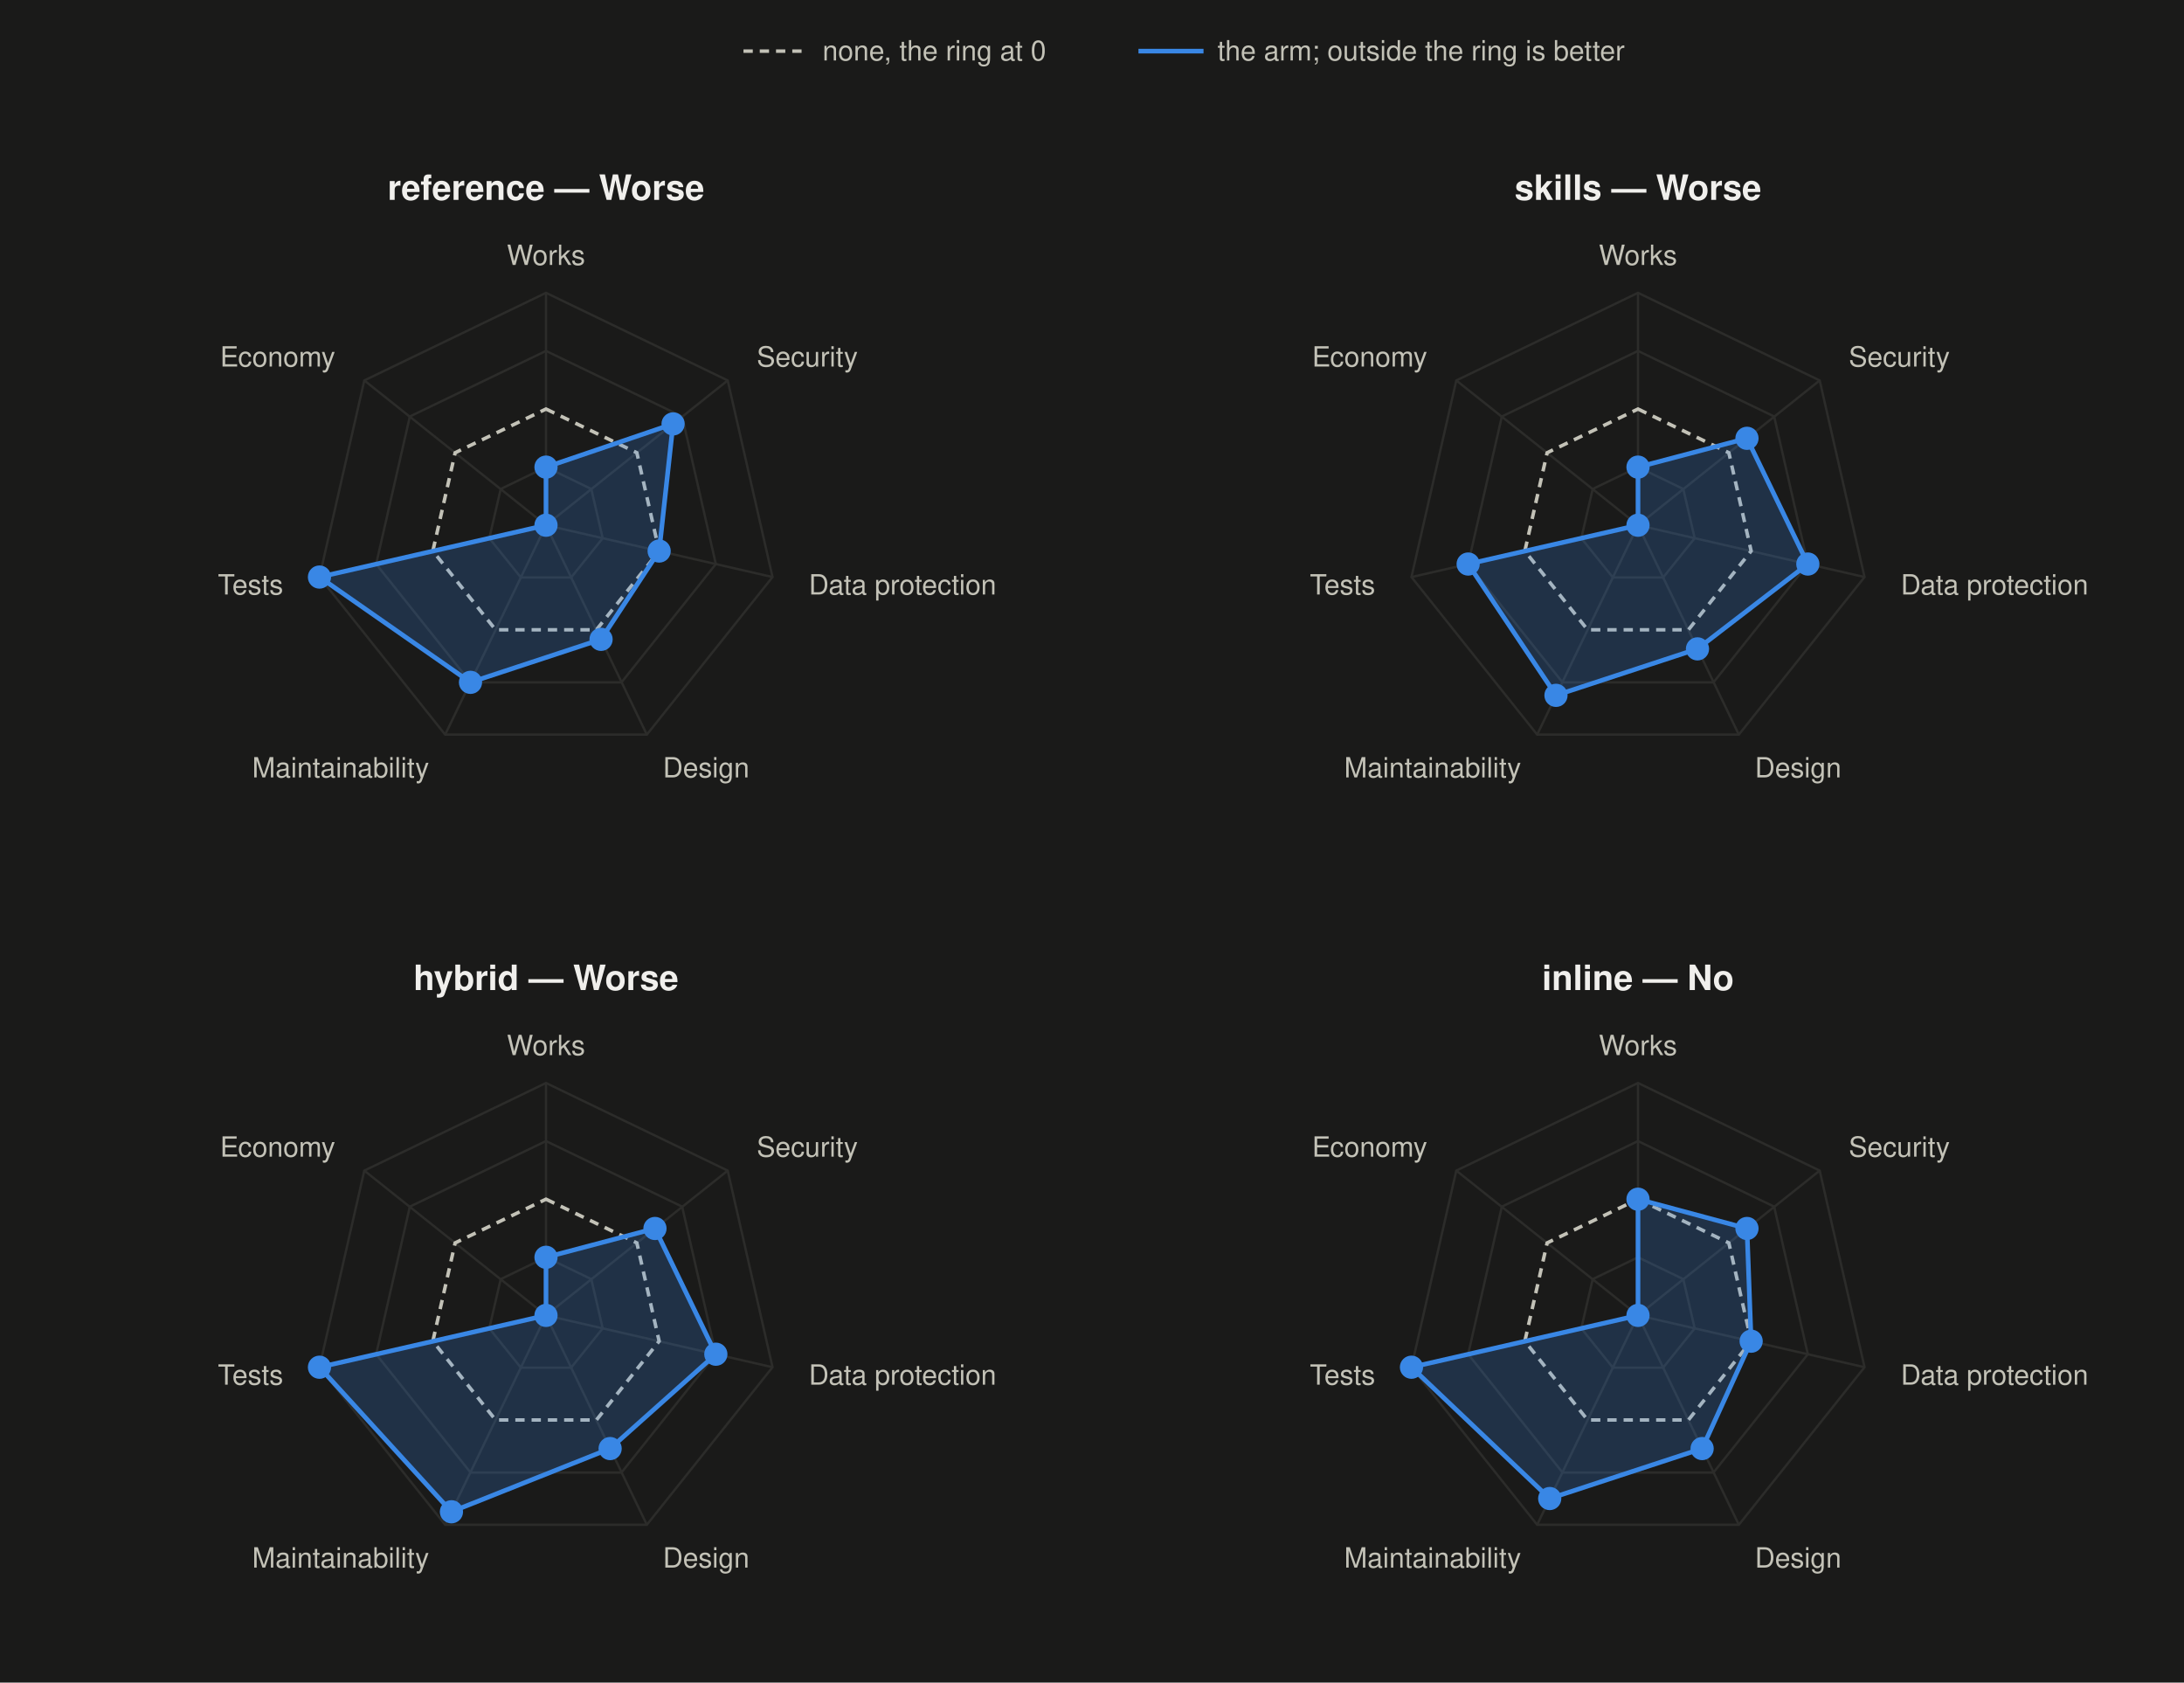
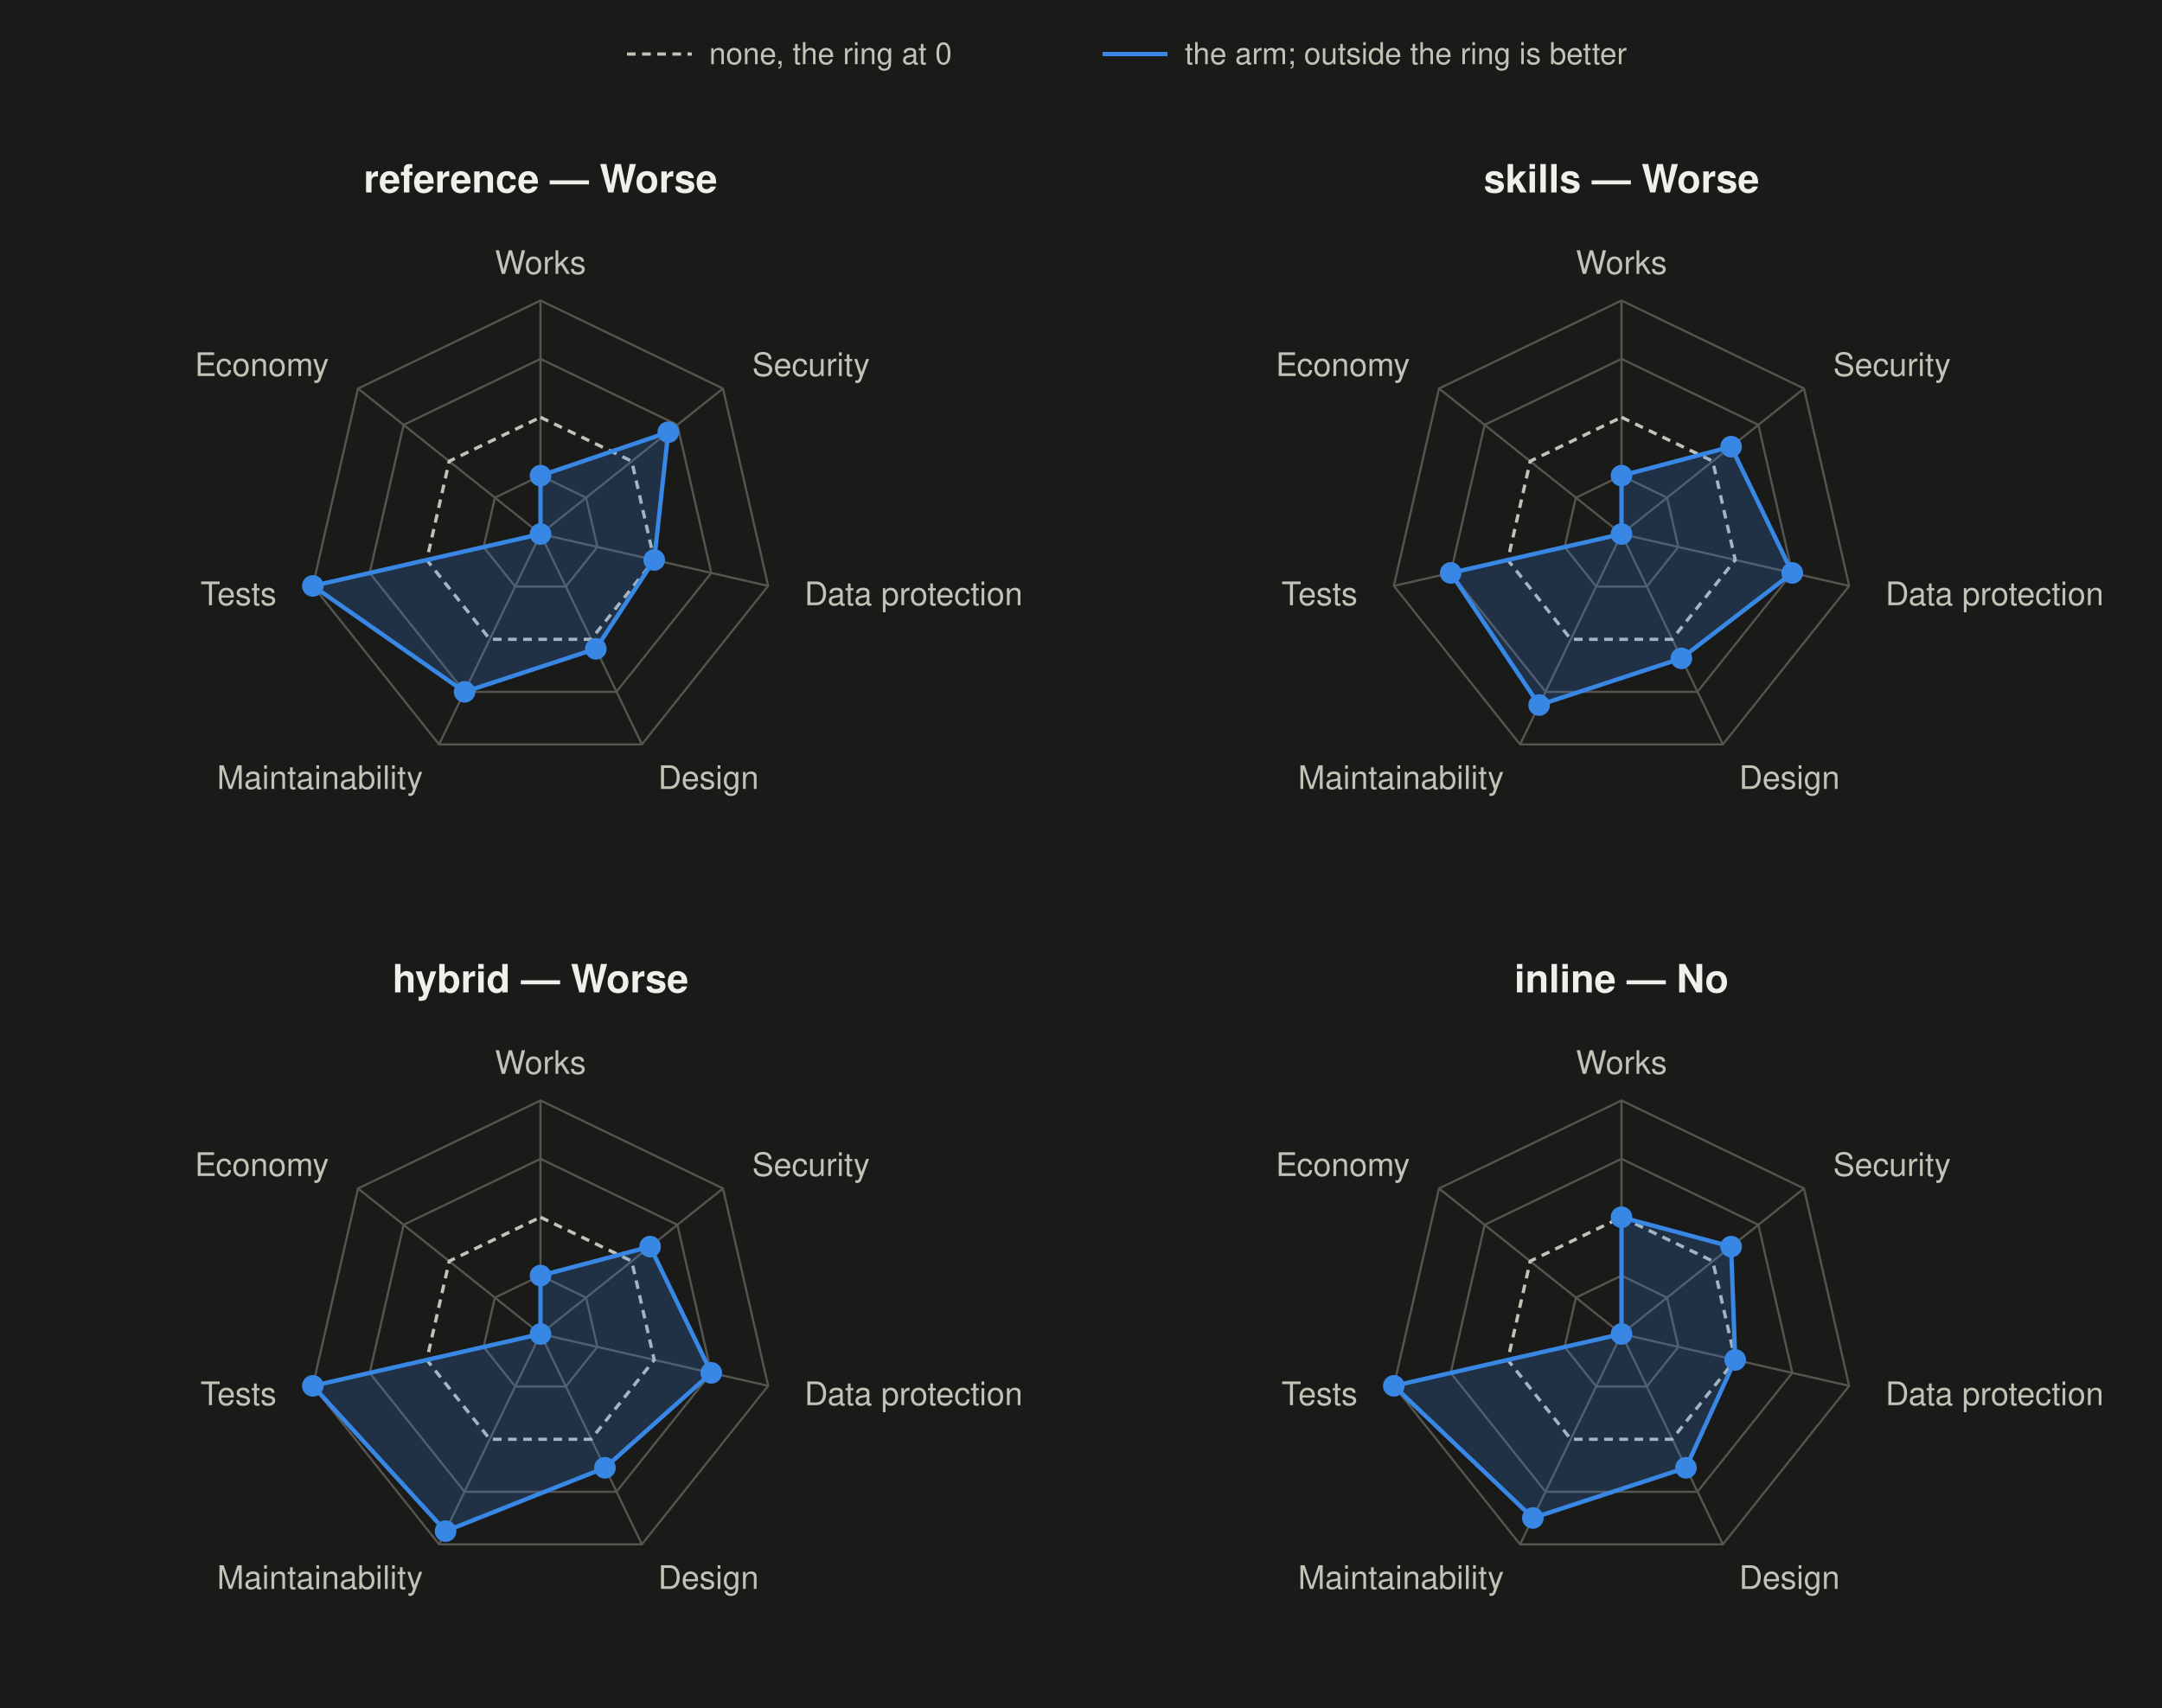
- <svg xmlns="http://www.w3.org/2000/svg" width="940" height="724" viewBox="0 0 940 724" font-family="-apple-system, Segoe UI, Helvetica, Arial, sans-serif">
+ <svg xmlns="http://www.w3.org/2000/svg" width="1000" height="790" viewBox="0 0 1000 790" font-family="-apple-system, Segoe UI, Helvetica, Arial, sans-serif">
  <rect width="100%" height="100%" fill="#1a1a19" />
-   <line x1="320" y1="22" x2="348" y2="22" stroke="#c3c2b7" stroke-width="1.5" stroke-dasharray="4 3" />
-   <text x="354" y="22" dominant-baseline="middle" font-size="12" fill="#c3c2b7">none, the ring at 0</text>
-   <line x1="490" y1="22" x2="518" y2="22" stroke="#3987e5" stroke-width="2" />
-   <text x="524" y="22" dominant-baseline="middle" font-size="12" fill="#c3c2b7">the arm; outside the ring is better</text>
-   <text x="235.0" y="86.0" text-anchor="middle" font-size="15" font-weight="600" fill="#f0efec">reference — Worse</text>
-   <polygon points="235.0,201.0 254.5,210.4 259.4,231.6 245.8,248.5 224.2,248.5 210.6,231.6 215.5,210.4" fill="none" stroke="#2c2c2a" stroke-width="1" />
-   <polygon points="235.0,151.0 293.6,179.2 308.1,242.7 267.5,293.6 202.5,293.6 161.9,242.7 176.4,179.2" fill="none" stroke="#2c2c2a" stroke-width="1" />
-   <polygon points="235.0,126.0 313.2,163.7 332.5,248.3 278.4,316.1 191.6,316.1 137.5,248.3 156.8,163.7" fill="none" stroke="#2c2c2a" stroke-width="1" />
-   <line x1="235.0" y1="226.0" x2="235.0" y2="126.0" stroke="#2c2c2a" stroke-width="1" />
-   <text x="235.0" y="110.0" text-anchor="middle" dominant-baseline="middle" font-size="12" fill="#c3c2b7">Works</text>
-   <line x1="235.0" y1="226.0" x2="313.2" y2="163.7" stroke="#2c2c2a" stroke-width="1" />
-   <text x="325.7" y="153.7" text-anchor="start" dominant-baseline="middle" font-size="12" fill="#c3c2b7">Security</text>
-   <line x1="235.0" y1="226.0" x2="332.5" y2="248.3" stroke="#2c2c2a" stroke-width="1" />
-   <text x="348.1" y="251.8" text-anchor="start" dominant-baseline="middle" font-size="12" fill="#c3c2b7">Data protection</text>
-   <line x1="235.0" y1="226.0" x2="278.4" y2="316.1" stroke="#2c2c2a" stroke-width="1" />
-   <text x="285.3" y="330.5" text-anchor="start" dominant-baseline="middle" font-size="12" fill="#c3c2b7">Design</text>
-   <line x1="235.0" y1="226.0" x2="191.6" y2="316.1" stroke="#2c2c2a" stroke-width="1" />
-   <text x="184.7" y="330.5" text-anchor="end" dominant-baseline="middle" font-size="12" fill="#c3c2b7">Maintainability</text>
-   <line x1="235.0" y1="226.0" x2="137.5" y2="248.3" stroke="#2c2c2a" stroke-width="1" />
-   <text x="121.9" y="251.8" text-anchor="end" dominant-baseline="middle" font-size="12" fill="#c3c2b7">Tests</text>
-   <line x1="235.0" y1="226.0" x2="156.8" y2="163.7" stroke="#2c2c2a" stroke-width="1" />
-   <text x="144.3" y="153.7" text-anchor="end" dominant-baseline="middle" font-size="12" fill="#c3c2b7">Economy</text>
-   <polygon points="235.0,176.0 274.1,194.8 283.7,237.1 256.7,271.0 213.3,271.0 186.3,237.1 195.9,194.8" fill="none" stroke="#c3c2b7" stroke-width="1.5" stroke-dasharray="4 3" />
-   <polygon points="235.0,201.0 289.7,182.4 283.7,237.1 258.7,275.1 202.5,293.6 137.5,248.3 235.0,226.0" fill="#3987e5" fill-opacity="0.22" stroke="#3987e5" stroke-width="2" stroke-linejoin="round" />
-   <circle cx="235.0" cy="201.0" r="4" fill="#3987e5" stroke="#3987e5" stroke-width="2" />
-   <circle cx="289.7" cy="182.4" r="4" fill="#3987e5" stroke="#3987e5" stroke-width="2" />
-   <circle cx="283.7" cy="237.1" r="4" fill="#3987e5" stroke="#3987e5" stroke-width="2" />
-   <circle cx="258.7" cy="275.1" r="4" fill="#3987e5" stroke="#3987e5" stroke-width="2" />
-   <circle cx="202.5" cy="293.6" r="4" fill="#3987e5" stroke="#3987e5" stroke-width="2" />
-   <circle cx="137.5" cy="248.3" r="4" fill="#3987e5" stroke="#3987e5" stroke-width="2" />
-   <circle cx="235.0" cy="226.0" r="4" fill="#3987e5" stroke="#3987e5" stroke-width="2" />
-   <text x="705.0" y="86.0" text-anchor="middle" font-size="15" font-weight="600" fill="#f0efec">skills — Worse</text>
-   <polygon points="705.0,201.0 724.5,210.4 729.4,231.6 715.8,248.5 694.2,248.5 680.6,231.6 685.5,210.4" fill="none" stroke="#2c2c2a" stroke-width="1" />
-   <polygon points="705.0,151.0 763.6,179.2 778.1,242.7 737.5,293.6 672.5,293.6 631.9,242.7 646.4,179.2" fill="none" stroke="#2c2c2a" stroke-width="1" />
-   <polygon points="705.0,126.0 783.2,163.7 802.5,248.3 748.4,316.1 661.6,316.1 607.5,248.3 626.8,163.7" fill="none" stroke="#2c2c2a" stroke-width="1" />
-   <line x1="705.0" y1="226.0" x2="705.0" y2="126.0" stroke="#2c2c2a" stroke-width="1" />
-   <text x="705.0" y="110.0" text-anchor="middle" dominant-baseline="middle" font-size="12" fill="#c3c2b7">Works</text>
-   <line x1="705.0" y1="226.0" x2="783.2" y2="163.7" stroke="#2c2c2a" stroke-width="1" />
-   <text x="795.7" y="153.7" text-anchor="start" dominant-baseline="middle" font-size="12" fill="#c3c2b7">Security</text>
-   <line x1="705.0" y1="226.0" x2="802.5" y2="248.3" stroke="#2c2c2a" stroke-width="1" />
-   <text x="818.1" y="251.8" text-anchor="start" dominant-baseline="middle" font-size="12" fill="#c3c2b7">Data protection</text>
-   <line x1="705.0" y1="226.0" x2="748.4" y2="316.1" stroke="#2c2c2a" stroke-width="1" />
-   <text x="755.3" y="330.5" text-anchor="start" dominant-baseline="middle" font-size="12" fill="#c3c2b7">Design</text>
-   <line x1="705.0" y1="226.0" x2="661.6" y2="316.1" stroke="#2c2c2a" stroke-width="1" />
-   <text x="654.7" y="330.5" text-anchor="end" dominant-baseline="middle" font-size="12" fill="#c3c2b7">Maintainability</text>
-   <line x1="705.0" y1="226.0" x2="607.5" y2="248.3" stroke="#2c2c2a" stroke-width="1" />
-   <text x="591.9" y="251.8" text-anchor="end" dominant-baseline="middle" font-size="12" fill="#c3c2b7">Tests</text>
-   <line x1="705.0" y1="226.0" x2="626.8" y2="163.7" stroke="#2c2c2a" stroke-width="1" />
-   <text x="614.3" y="153.7" text-anchor="end" dominant-baseline="middle" font-size="12" fill="#c3c2b7">Economy</text>
-   <polygon points="705.0,176.0 744.1,194.8 753.7,237.1 726.7,271.0 683.3,271.0 656.3,237.1 665.9,194.8" fill="none" stroke="#c3c2b7" stroke-width="1.5" stroke-dasharray="4 3" />
-   <polygon points="705.0,201.0 751.9,188.6 778.1,242.7 730.6,279.2 669.7,299.2 631.9,242.7 705.0,226.0" fill="#3987e5" fill-opacity="0.22" stroke="#3987e5" stroke-width="2" stroke-linejoin="round" />
-   <circle cx="705.0" cy="201.0" r="4" fill="#3987e5" stroke="#3987e5" stroke-width="2" />
-   <circle cx="751.9" cy="188.6" r="4" fill="#3987e5" stroke="#3987e5" stroke-width="2" />
-   <circle cx="778.1" cy="242.7" r="4" fill="#3987e5" stroke="#3987e5" stroke-width="2" />
-   <circle cx="730.6" cy="279.2" r="4" fill="#3987e5" stroke="#3987e5" stroke-width="2" />
-   <circle cx="669.7" cy="299.2" r="4" fill="#3987e5" stroke="#3987e5" stroke-width="2" />
-   <circle cx="631.9" cy="242.7" r="4" fill="#3987e5" stroke="#3987e5" stroke-width="2" />
-   <circle cx="705.0" cy="226.0" r="4" fill="#3987e5" stroke="#3987e5" stroke-width="2" />
-   <text x="235.0" y="426.0" text-anchor="middle" font-size="15" font-weight="600" fill="#f0efec">hybrid — Worse</text>
-   <polygon points="235.0,541.0 254.5,550.4 259.4,571.6 245.8,588.5 224.2,588.5 210.6,571.6 215.5,550.4" fill="none" stroke="#2c2c2a" stroke-width="1" />
-   <polygon points="235.0,491.0 293.6,519.2 308.1,582.7 267.5,633.6 202.5,633.6 161.9,582.7 176.4,519.2" fill="none" stroke="#2c2c2a" stroke-width="1" />
-   <polygon points="235.0,466.0 313.2,503.7 332.5,588.3 278.4,656.1 191.6,656.1 137.5,588.3 156.8,503.7" fill="none" stroke="#2c2c2a" stroke-width="1" />
-   <line x1="235.0" y1="566.0" x2="235.0" y2="466.0" stroke="#2c2c2a" stroke-width="1" />
-   <text x="235.0" y="450.0" text-anchor="middle" dominant-baseline="middle" font-size="12" fill="#c3c2b7">Works</text>
-   <line x1="235.0" y1="566.0" x2="313.2" y2="503.7" stroke="#2c2c2a" stroke-width="1" />
-   <text x="325.7" y="493.7" text-anchor="start" dominant-baseline="middle" font-size="12" fill="#c3c2b7">Security</text>
-   <line x1="235.0" y1="566.0" x2="332.5" y2="588.3" stroke="#2c2c2a" stroke-width="1" />
-   <text x="348.1" y="591.8" text-anchor="start" dominant-baseline="middle" font-size="12" fill="#c3c2b7">Data protection</text>
-   <line x1="235.0" y1="566.0" x2="278.4" y2="656.1" stroke="#2c2c2a" stroke-width="1" />
-   <text x="285.3" y="670.5" text-anchor="start" dominant-baseline="middle" font-size="12" fill="#c3c2b7">Design</text>
-   <line x1="235.0" y1="566.0" x2="191.6" y2="656.1" stroke="#2c2c2a" stroke-width="1" />
-   <text x="184.7" y="670.5" text-anchor="end" dominant-baseline="middle" font-size="12" fill="#c3c2b7">Maintainability</text>
-   <line x1="235.0" y1="566.0" x2="137.5" y2="588.3" stroke="#2c2c2a" stroke-width="1" />
-   <text x="121.9" y="591.8" text-anchor="end" dominant-baseline="middle" font-size="12" fill="#c3c2b7">Tests</text>
-   <line x1="235.0" y1="566.0" x2="156.8" y2="503.7" stroke="#2c2c2a" stroke-width="1" />
-   <text x="144.3" y="493.7" text-anchor="end" dominant-baseline="middle" font-size="12" fill="#c3c2b7">Economy</text>
-   <polygon points="235.0,516.0 274.1,534.8 283.7,577.1 256.7,611.0 213.3,611.0 186.3,577.1 195.9,534.8" fill="none" stroke="#c3c2b7" stroke-width="1.5" stroke-dasharray="4 3" />
-   <polygon points="235.0,541.0 281.9,528.6 308.1,582.7 262.6,623.3 194.3,650.5 137.5,588.3 235.0,566.0" fill="#3987e5" fill-opacity="0.22" stroke="#3987e5" stroke-width="2" stroke-linejoin="round" />
-   <circle cx="235.0" cy="541.0" r="4" fill="#3987e5" stroke="#3987e5" stroke-width="2" />
-   <circle cx="281.9" cy="528.6" r="4" fill="#3987e5" stroke="#3987e5" stroke-width="2" />
-   <circle cx="308.1" cy="582.7" r="4" fill="#3987e5" stroke="#3987e5" stroke-width="2" />
-   <circle cx="262.6" cy="623.3" r="4" fill="#3987e5" stroke="#3987e5" stroke-width="2" />
-   <circle cx="194.3" cy="650.5" r="4" fill="#3987e5" stroke="#3987e5" stroke-width="2" />
-   <circle cx="137.5" cy="588.3" r="4" fill="#3987e5" stroke="#3987e5" stroke-width="2" />
-   <circle cx="235.0" cy="566.0" r="4" fill="#3987e5" stroke="#3987e5" stroke-width="2" />
-   <text x="705.0" y="426.0" text-anchor="middle" font-size="15" font-weight="600" fill="#f0efec">inline — No</text>
-   <polygon points="705.0,541.0 724.5,550.4 729.4,571.6 715.8,588.5 694.2,588.5 680.6,571.6 685.5,550.4" fill="none" stroke="#2c2c2a" stroke-width="1" />
-   <polygon points="705.0,491.0 763.6,519.2 778.1,582.7 737.5,633.6 672.5,633.6 631.9,582.7 646.4,519.2" fill="none" stroke="#2c2c2a" stroke-width="1" />
-   <polygon points="705.0,466.0 783.2,503.7 802.5,588.3 748.4,656.1 661.6,656.1 607.5,588.3 626.8,503.7" fill="none" stroke="#2c2c2a" stroke-width="1" />
-   <line x1="705.0" y1="566.0" x2="705.0" y2="466.0" stroke="#2c2c2a" stroke-width="1" />
-   <text x="705.0" y="450.0" text-anchor="middle" dominant-baseline="middle" font-size="12" fill="#c3c2b7">Works</text>
-   <line x1="705.0" y1="566.0" x2="783.2" y2="503.7" stroke="#2c2c2a" stroke-width="1" />
-   <text x="795.7" y="493.7" text-anchor="start" dominant-baseline="middle" font-size="12" fill="#c3c2b7">Security</text>
-   <line x1="705.0" y1="566.0" x2="802.5" y2="588.3" stroke="#2c2c2a" stroke-width="1" />
-   <text x="818.1" y="591.8" text-anchor="start" dominant-baseline="middle" font-size="12" fill="#c3c2b7">Data protection</text>
-   <line x1="705.0" y1="566.0" x2="748.4" y2="656.1" stroke="#2c2c2a" stroke-width="1" />
-   <text x="755.3" y="670.5" text-anchor="start" dominant-baseline="middle" font-size="12" fill="#c3c2b7">Design</text>
-   <line x1="705.0" y1="566.0" x2="661.6" y2="656.1" stroke="#2c2c2a" stroke-width="1" />
-   <text x="654.7" y="670.5" text-anchor="end" dominant-baseline="middle" font-size="12" fill="#c3c2b7">Maintainability</text>
-   <line x1="705.0" y1="566.0" x2="607.5" y2="588.3" stroke="#2c2c2a" stroke-width="1" />
-   <text x="591.9" y="591.8" text-anchor="end" dominant-baseline="middle" font-size="12" fill="#c3c2b7">Tests</text>
-   <line x1="705.0" y1="566.0" x2="626.8" y2="503.7" stroke="#2c2c2a" stroke-width="1" />
-   <text x="614.3" y="493.7" text-anchor="end" dominant-baseline="middle" font-size="12" fill="#c3c2b7">Economy</text>
-   <polygon points="705.0,516.0 744.1,534.8 753.7,577.1 726.7,611.0 683.3,611.0 656.3,577.1 665.9,534.8" fill="none" stroke="#c3c2b7" stroke-width="1.5" stroke-dasharray="4 3" />
-   <polygon points="705.0,516.0 751.9,528.6 753.7,577.1 732.6,623.3 667.0,644.8 607.5,588.3 705.0,566.0" fill="#3987e5" fill-opacity="0.22" stroke="#3987e5" stroke-width="2" stroke-linejoin="round" />
-   <circle cx="705.0" cy="516.0" r="4" fill="#3987e5" stroke="#3987e5" stroke-width="2" />
-   <circle cx="751.9" cy="528.6" r="4" fill="#3987e5" stroke="#3987e5" stroke-width="2" />
-   <circle cx="753.7" cy="577.1" r="4" fill="#3987e5" stroke="#3987e5" stroke-width="2" />
-   <circle cx="732.6" cy="623.3" r="4" fill="#3987e5" stroke="#3987e5" stroke-width="2" />
-   <circle cx="667.0" cy="644.8" r="4" fill="#3987e5" stroke="#3987e5" stroke-width="2" />
-   <circle cx="607.5" cy="588.3" r="4" fill="#3987e5" stroke="#3987e5" stroke-width="2" />
-   <circle cx="705.0" cy="566.0" r="4" fill="#3987e5" stroke="#3987e5" stroke-width="2" />
+   <line x1="290" y1="25" x2="320" y2="25" stroke="#c3c2b7" stroke-width="1.5" stroke-dasharray="4 3" />
+   <text x="328" y="25" dominant-baseline="middle" font-size="14" fill="#c3c2b7">none, the ring at 0</text>
+   <line x1="510" y1="25" x2="540" y2="25" stroke="#3987e5" stroke-width="2" />
+   <text x="548" y="25" dominant-baseline="middle" font-size="14" fill="#c3c2b7">the arm; outside the ring is better</text>
+   <text x="250.0" y="89.0" text-anchor="middle" font-size="18" font-weight="600" fill="#f0efec">reference — Worse</text>
+   <polygon points="250.0,220.0 271.1,230.2 276.3,253.0 261.7,271.3 238.3,271.3 223.7,253.0 228.9,230.2" fill="none" stroke="#55544f" stroke-width="1" />
+   <polygon points="250.0,166.0 313.3,196.5 329.0,265.0 285.1,320.0 214.9,320.0 171.0,265.0 186.7,196.5" fill="none" stroke="#55544f" stroke-width="1" />
+   <polygon points="250.0,139.0 334.4,179.7 355.3,271.0 296.9,344.3 203.1,344.3 144.7,271.0 165.6,179.7" fill="none" stroke="#55544f" stroke-width="1" />
+   <line x1="250.0" y1="247.0" x2="250.0" y2="139.0" stroke="#55544f" stroke-width="1" />
+   <text x="250.0" y="121.7" text-anchor="middle" dominant-baseline="middle" font-size="15" fill="#c3c2b7">Works</text>
+   <line x1="250.0" y1="247.0" x2="334.4" y2="179.7" stroke="#55544f" stroke-width="1" />
+   <text x="347.9" y="168.9" text-anchor="start" dominant-baseline="middle" font-size="15" fill="#c3c2b7">Security</text>
+   <line x1="250.0" y1="247.0" x2="355.3" y2="271.0" stroke="#55544f" stroke-width="1" />
+   <text x="372.1" y="274.9" text-anchor="start" dominant-baseline="middle" font-size="15" fill="#c3c2b7">Data protection</text>
+   <line x1="250.0" y1="247.0" x2="296.9" y2="344.3" stroke="#55544f" stroke-width="1" />
+   <text x="304.4" y="359.9" text-anchor="start" dominant-baseline="middle" font-size="15" fill="#c3c2b7">Design</text>
+   <line x1="250.0" y1="247.0" x2="203.1" y2="344.3" stroke="#55544f" stroke-width="1" />
+   <text x="195.6" y="359.9" text-anchor="end" dominant-baseline="middle" font-size="15" fill="#c3c2b7">Maintainability</text>
+   <line x1="250.0" y1="247.0" x2="144.7" y2="271.0" stroke="#55544f" stroke-width="1" />
+   <text x="127.9" y="274.9" text-anchor="end" dominant-baseline="middle" font-size="15" fill="#c3c2b7">Tests</text>
+   <line x1="250.0" y1="247.0" x2="165.6" y2="179.7" stroke="#55544f" stroke-width="1" />
+   <text x="152.1" y="168.9" text-anchor="end" dominant-baseline="middle" font-size="15" fill="#c3c2b7">Economy</text>
+   <polygon points="250.0,193.0 292.2,213.3 302.6,259.0 273.4,295.7 226.6,295.7 197.4,259.0 207.8,213.3" fill="none" stroke="#c3c2b7" stroke-width="1.5" stroke-dasharray="4 3" />
+   <polygon points="250.0,220.0 309.1,199.9 302.6,259.0 275.6,300.1 214.9,320.0 144.7,271.0 250.0,247.0" fill="#3987e5" fill-opacity="0.22" stroke="#3987e5" stroke-width="2" stroke-linejoin="round" />
+   <circle cx="250.0" cy="220.0" r="4" fill="#3987e5" stroke="#3987e5" stroke-width="2" />
+   <circle cx="309.1" cy="199.9" r="4" fill="#3987e5" stroke="#3987e5" stroke-width="2" />
+   <circle cx="302.6" cy="259.0" r="4" fill="#3987e5" stroke="#3987e5" stroke-width="2" />
+   <circle cx="275.6" cy="300.1" r="4" fill="#3987e5" stroke="#3987e5" stroke-width="2" />
+   <circle cx="214.9" cy="320.0" r="4" fill="#3987e5" stroke="#3987e5" stroke-width="2" />
+   <circle cx="144.7" cy="271.0" r="4" fill="#3987e5" stroke="#3987e5" stroke-width="2" />
+   <circle cx="250.0" cy="247.0" r="4" fill="#3987e5" stroke="#3987e5" stroke-width="2" />
+   <text x="750.0" y="89.0" text-anchor="middle" font-size="18" font-weight="600" fill="#f0efec">skills — Worse</text>
+   <polygon points="750.0,220.0 771.1,230.2 776.3,253.0 761.7,271.3 738.3,271.3 723.7,253.0 728.9,230.2" fill="none" stroke="#55544f" stroke-width="1" />
+   <polygon points="750.0,166.0 813.3,196.5 829.0,265.0 785.1,320.0 714.9,320.0 671.0,265.0 686.7,196.5" fill="none" stroke="#55544f" stroke-width="1" />
+   <polygon points="750.0,139.0 834.4,179.7 855.3,271.0 796.9,344.3 703.1,344.3 644.7,271.0 665.6,179.7" fill="none" stroke="#55544f" stroke-width="1" />
+   <line x1="750.0" y1="247.0" x2="750.0" y2="139.0" stroke="#55544f" stroke-width="1" />
+   <text x="750.0" y="121.7" text-anchor="middle" dominant-baseline="middle" font-size="15" fill="#c3c2b7">Works</text>
+   <line x1="750.0" y1="247.0" x2="834.4" y2="179.7" stroke="#55544f" stroke-width="1" />
+   <text x="847.9" y="168.9" text-anchor="start" dominant-baseline="middle" font-size="15" fill="#c3c2b7">Security</text>
+   <line x1="750.0" y1="247.0" x2="855.3" y2="271.0" stroke="#55544f" stroke-width="1" />
+   <text x="872.1" y="274.9" text-anchor="start" dominant-baseline="middle" font-size="15" fill="#c3c2b7">Data protection</text>
+   <line x1="750.0" y1="247.0" x2="796.9" y2="344.3" stroke="#55544f" stroke-width="1" />
+   <text x="804.4" y="359.9" text-anchor="start" dominant-baseline="middle" font-size="15" fill="#c3c2b7">Design</text>
+   <line x1="750.0" y1="247.0" x2="703.1" y2="344.3" stroke="#55544f" stroke-width="1" />
+   <text x="695.6" y="359.9" text-anchor="end" dominant-baseline="middle" font-size="15" fill="#c3c2b7">Maintainability</text>
+   <line x1="750.0" y1="247.0" x2="644.7" y2="271.0" stroke="#55544f" stroke-width="1" />
+   <text x="627.9" y="274.9" text-anchor="end" dominant-baseline="middle" font-size="15" fill="#c3c2b7">Tests</text>
+   <line x1="750.0" y1="247.0" x2="665.6" y2="179.7" stroke="#55544f" stroke-width="1" />
+   <text x="652.1" y="168.9" text-anchor="end" dominant-baseline="middle" font-size="15" fill="#c3c2b7">Economy</text>
+   <polygon points="750.0,193.0 792.2,213.3 802.6,259.0 773.4,295.7 726.6,295.7 697.4,259.0 707.8,213.3" fill="none" stroke="#c3c2b7" stroke-width="1.5" stroke-dasharray="4 3" />
+   <polygon points="750.0,220.0 800.7,206.6 829.0,265.0 777.7,304.5 711.9,326.1 671.0,265.0 750.0,247.0" fill="#3987e5" fill-opacity="0.22" stroke="#3987e5" stroke-width="2" stroke-linejoin="round" />
+   <circle cx="750.0" cy="220.0" r="4" fill="#3987e5" stroke="#3987e5" stroke-width="2" />
+   <circle cx="800.7" cy="206.6" r="4" fill="#3987e5" stroke="#3987e5" stroke-width="2" />
+   <circle cx="829.0" cy="265.0" r="4" fill="#3987e5" stroke="#3987e5" stroke-width="2" />
+   <circle cx="777.7" cy="304.5" r="4" fill="#3987e5" stroke="#3987e5" stroke-width="2" />
+   <circle cx="711.9" cy="326.1" r="4" fill="#3987e5" stroke="#3987e5" stroke-width="2" />
+   <circle cx="671.0" cy="265.0" r="4" fill="#3987e5" stroke="#3987e5" stroke-width="2" />
+   <circle cx="750.0" cy="247.0" r="4" fill="#3987e5" stroke="#3987e5" stroke-width="2" />
+   <text x="250.0" y="459.0" text-anchor="middle" font-size="18" font-weight="600" fill="#f0efec">hybrid — Worse</text>
+   <polygon points="250.0,590.0 271.1,600.2 276.3,623.0 261.7,641.3 238.3,641.3 223.7,623.0 228.9,600.2" fill="none" stroke="#55544f" stroke-width="1" />
+   <polygon points="250.0,536.0 313.3,566.5 329.0,635.0 285.1,690.0 214.9,690.0 171.0,635.0 186.7,566.5" fill="none" stroke="#55544f" stroke-width="1" />
+   <polygon points="250.0,509.0 334.4,549.7 355.3,641.0 296.9,714.3 203.1,714.3 144.7,641.0 165.6,549.7" fill="none" stroke="#55544f" stroke-width="1" />
+   <line x1="250.0" y1="617.0" x2="250.0" y2="509.0" stroke="#55544f" stroke-width="1" />
+   <text x="250.0" y="491.7" text-anchor="middle" dominant-baseline="middle" font-size="15" fill="#c3c2b7">Works</text>
+   <line x1="250.0" y1="617.0" x2="334.4" y2="549.7" stroke="#55544f" stroke-width="1" />
+   <text x="347.9" y="538.9" text-anchor="start" dominant-baseline="middle" font-size="15" fill="#c3c2b7">Security</text>
+   <line x1="250.0" y1="617.0" x2="355.3" y2="641.0" stroke="#55544f" stroke-width="1" />
+   <text x="372.1" y="644.9" text-anchor="start" dominant-baseline="middle" font-size="15" fill="#c3c2b7">Data protection</text>
+   <line x1="250.0" y1="617.0" x2="296.9" y2="714.3" stroke="#55544f" stroke-width="1" />
+   <text x="304.4" y="729.9" text-anchor="start" dominant-baseline="middle" font-size="15" fill="#c3c2b7">Design</text>
+   <line x1="250.0" y1="617.0" x2="203.1" y2="714.3" stroke="#55544f" stroke-width="1" />
+   <text x="195.6" y="729.9" text-anchor="end" dominant-baseline="middle" font-size="15" fill="#c3c2b7">Maintainability</text>
+   <line x1="250.0" y1="617.0" x2="144.7" y2="641.0" stroke="#55544f" stroke-width="1" />
+   <text x="127.9" y="644.9" text-anchor="end" dominant-baseline="middle" font-size="15" fill="#c3c2b7">Tests</text>
+   <line x1="250.0" y1="617.0" x2="165.6" y2="549.7" stroke="#55544f" stroke-width="1" />
+   <text x="152.1" y="538.9" text-anchor="end" dominant-baseline="middle" font-size="15" fill="#c3c2b7">Economy</text>
+   <polygon points="250.0,563.0 292.2,583.3 302.6,629.0 273.4,665.7 226.6,665.7 197.4,629.0 207.8,583.3" fill="none" stroke="#c3c2b7" stroke-width="1.5" stroke-dasharray="4 3" />
+   <polygon points="250.0,590.0 300.7,576.6 329.0,635.0 279.8,678.9 206.1,708.2 144.7,641.0 250.0,617.0" fill="#3987e5" fill-opacity="0.22" stroke="#3987e5" stroke-width="2" stroke-linejoin="round" />
+   <circle cx="250.0" cy="590.0" r="4" fill="#3987e5" stroke="#3987e5" stroke-width="2" />
+   <circle cx="300.7" cy="576.6" r="4" fill="#3987e5" stroke="#3987e5" stroke-width="2" />
+   <circle cx="329.0" cy="635.0" r="4" fill="#3987e5" stroke="#3987e5" stroke-width="2" />
+   <circle cx="279.8" cy="678.9" r="4" fill="#3987e5" stroke="#3987e5" stroke-width="2" />
+   <circle cx="206.1" cy="708.2" r="4" fill="#3987e5" stroke="#3987e5" stroke-width="2" />
+   <circle cx="144.7" cy="641.0" r="4" fill="#3987e5" stroke="#3987e5" stroke-width="2" />
+   <circle cx="250.0" cy="617.0" r="4" fill="#3987e5" stroke="#3987e5" stroke-width="2" />
+   <text x="750.0" y="459.0" text-anchor="middle" font-size="18" font-weight="600" fill="#f0efec">inline — No</text>
+   <polygon points="750.0,590.0 771.1,600.2 776.3,623.0 761.7,641.3 738.3,641.3 723.7,623.0 728.9,600.2" fill="none" stroke="#55544f" stroke-width="1" />
+   <polygon points="750.0,536.0 813.3,566.5 829.0,635.0 785.1,690.0 714.9,690.0 671.0,635.0 686.7,566.5" fill="none" stroke="#55544f" stroke-width="1" />
+   <polygon points="750.0,509.0 834.4,549.7 855.3,641.0 796.9,714.3 703.1,714.3 644.7,641.0 665.6,549.7" fill="none" stroke="#55544f" stroke-width="1" />
+   <line x1="750.0" y1="617.0" x2="750.0" y2="509.0" stroke="#55544f" stroke-width="1" />
+   <text x="750.0" y="491.7" text-anchor="middle" dominant-baseline="middle" font-size="15" fill="#c3c2b7">Works</text>
+   <line x1="750.0" y1="617.0" x2="834.4" y2="549.7" stroke="#55544f" stroke-width="1" />
+   <text x="847.9" y="538.9" text-anchor="start" dominant-baseline="middle" font-size="15" fill="#c3c2b7">Security</text>
+   <line x1="750.0" y1="617.0" x2="855.3" y2="641.0" stroke="#55544f" stroke-width="1" />
+   <text x="872.1" y="644.9" text-anchor="start" dominant-baseline="middle" font-size="15" fill="#c3c2b7">Data protection</text>
+   <line x1="750.0" y1="617.0" x2="796.9" y2="714.3" stroke="#55544f" stroke-width="1" />
+   <text x="804.4" y="729.9" text-anchor="start" dominant-baseline="middle" font-size="15" fill="#c3c2b7">Design</text>
+   <line x1="750.0" y1="617.0" x2="703.1" y2="714.3" stroke="#55544f" stroke-width="1" />
+   <text x="695.6" y="729.9" text-anchor="end" dominant-baseline="middle" font-size="15" fill="#c3c2b7">Maintainability</text>
+   <line x1="750.0" y1="617.0" x2="644.7" y2="641.0" stroke="#55544f" stroke-width="1" />
+   <text x="627.9" y="644.9" text-anchor="end" dominant-baseline="middle" font-size="15" fill="#c3c2b7">Tests</text>
+   <line x1="750.0" y1="617.0" x2="665.6" y2="549.7" stroke="#55544f" stroke-width="1" />
+   <text x="652.1" y="538.9" text-anchor="end" dominant-baseline="middle" font-size="15" fill="#c3c2b7">Economy</text>
+   <polygon points="750.0,563.0 792.2,583.3 802.6,629.0 773.4,665.7 726.6,665.7 697.4,629.0 707.8,583.3" fill="none" stroke="#c3c2b7" stroke-width="1.5" stroke-dasharray="4 3" />
+   <polygon points="750.0,563.0 800.7,576.6 802.6,629.0 779.8,678.9 709.0,702.1 644.7,641.0 750.0,617.0" fill="#3987e5" fill-opacity="0.22" stroke="#3987e5" stroke-width="2" stroke-linejoin="round" />
+   <circle cx="750.0" cy="563.0" r="4" fill="#3987e5" stroke="#3987e5" stroke-width="2" />
+   <circle cx="800.7" cy="576.6" r="4" fill="#3987e5" stroke="#3987e5" stroke-width="2" />
+   <circle cx="802.6" cy="629.0" r="4" fill="#3987e5" stroke="#3987e5" stroke-width="2" />
+   <circle cx="779.8" cy="678.9" r="4" fill="#3987e5" stroke="#3987e5" stroke-width="2" />
+   <circle cx="709.0" cy="702.1" r="4" fill="#3987e5" stroke="#3987e5" stroke-width="2" />
+   <circle cx="644.7" cy="641.0" r="4" fill="#3987e5" stroke="#3987e5" stroke-width="2" />
+   <circle cx="750.0" cy="617.0" r="4" fill="#3987e5" stroke="#3987e5" stroke-width="2" />
</svg>
